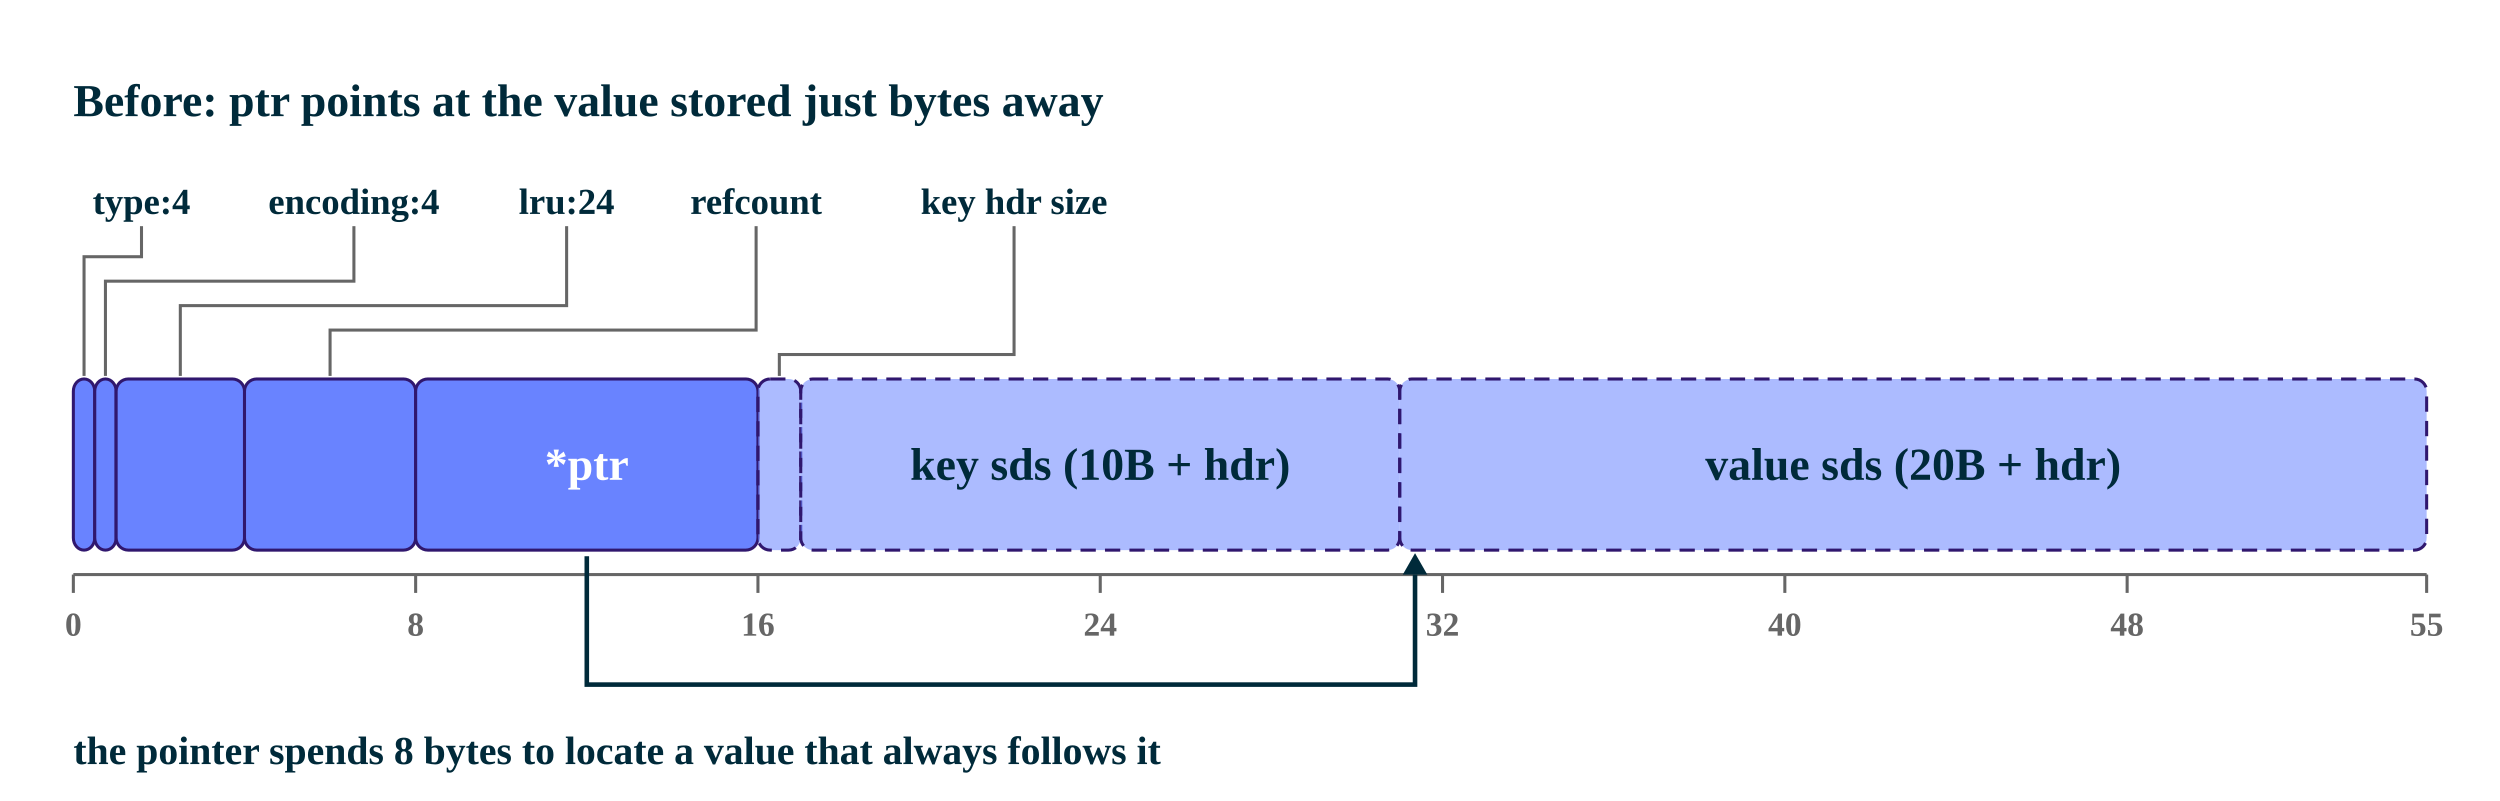
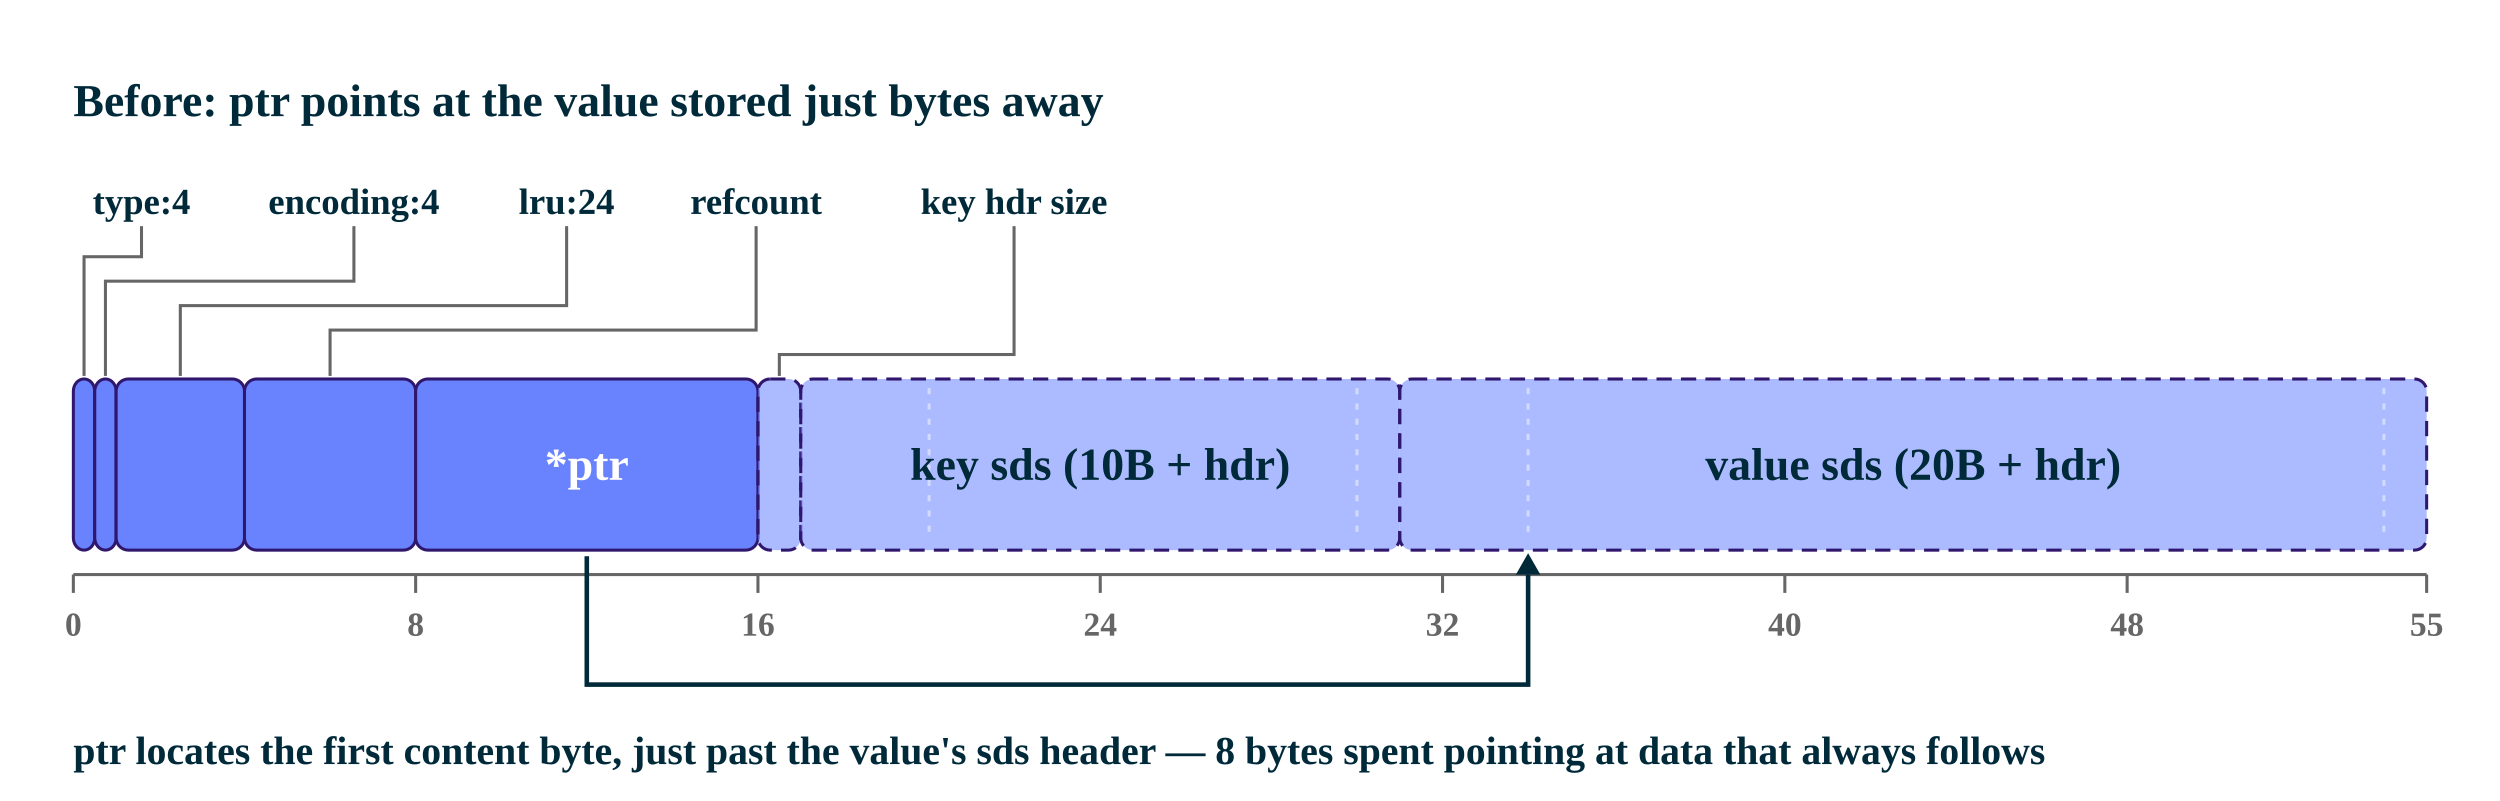
<svg xmlns="http://www.w3.org/2000/svg" viewBox="0 0 818 262" width="818" height="262">
  <style>
  .fd-background      { fill: var(--fd-background, #ffffff); }
  .fd-title   { fill: var(--fd-text, #002a3a); }
  .fd-field-box   { fill: var(--fd-field-fill, #6983ff); stroke: var(--fd-field-border, #30176e); stroke-width: 1; }
  .fd-padding-box     { fill: url(#fd-hatch); stroke: var(--fd-padding-stroke, #b9c2cc); stroke-width: 1; }
  .fd-flexible-array    { fill: none; stroke: var(--fd-muted, #666666); stroke-width: 1; stroke-dasharray: 4 3; }
  .fd-extra-box   { fill: var(--fd-field-fill, #6983ff); fill-opacity: 0.55; stroke: var(--fd-field-border, #30176e); stroke-width: 1; stroke-dasharray: 5 3; }
  .fd-allocation-plus    { fill: var(--fd-muted, #666666); }
  .fd-field-label   { fill: var(--fd-field-text, #ffffff); }
  .fd-padding-label  { fill: var(--fd-muted, #666666); }
  .fd-callout-label { fill: var(--fd-text, #002a3a); }
  .fd-leader-line  { stroke: var(--fd-muted, #666666); stroke-width: 1; fill: none; }
  .fd-ruler-line   { stroke: var(--fd-muted, #666666); stroke-width: 1; }
  .fd-cache-line   { stroke: var(--fd-text, #002a3a); stroke-width: 3; stroke-dasharray: 7 4; opacity: 0.8; }
  .fd-cache-line-label    { fill: var(--fd-text, #002a3a); }
  .fd-pointer-arrow  { stroke: var(--fd-text, #002a3a); stroke-width: 1.5; fill: none; }
  .fd-pointer-head   { fill: var(--fd-text, #002a3a); }
  .fd-ruler-label    { fill: var(--fd-muted, #666666); }
  .fd-note  { fill: var(--fd-highlight, #1e8e3e); }
  .fd-note-plain { fill: var(--fd-text, #002a3a); }
  text        { font-family: var(--fd-font, 'Fira Mono', Consolas, Menlo, Monaco, 'Courier New', monospace); }
  .fd-hatch-background { fill: var(--fd-padding-fill, #f5f7f7); }
  .fd-hatch-lines { stroke: var(--fd-padding-stroke, #b9c2cc); stroke-width: 1.5; }
  .fd-subdivision-line  { stroke: var(--fd-field-text, #ffffff); stroke-width: 1; stroke-dasharray: 2 3; opacity: 0.45; }
</style>
  <rect class="fd-background" width="100%" height="100%" rx="8" />
  <defs>
    <pattern id="fd-hatch" width="6" height="6" patternTransform="rotate(45)" patternUnits="userSpaceOnUse">
      <rect class="fd-hatch-background" width="6" height="6" />
      <line class="fd-hatch-lines" x1="0" y1="0" x2="0" y2="6" />
    </pattern>
  </defs>
  <text class="fd-title" x="24.0" y="38.0" font-size="15" font-weight="700" text-anchor="start">Before: ptr points at the value stored just bytes away</text>
  <rect class="fd-field-box" x="24.0" y="124.0" width="7.0" height="56" rx="4" />
  <rect class="fd-field-box" x="31.0" y="124.0" width="7.0" height="56" rx="4" />
  <rect class="fd-field-box" x="38.0" y="124.0" width="42.0" height="56" rx="4" />
  <rect class="fd-field-box" x="80.0" y="124.0" width="56.0" height="56" rx="4" />
  <rect class="fd-field-box" x="136.0" y="124.0" width="112.0" height="56" rx="4" />
  <rect class="fd-extra-box" x="248.0" y="124.0" width="14.0" height="56" rx="4" />
  <rect class="fd-extra-box" x="262.0" y="124.0" width="196.0" height="56" rx="4" />
+   <line class="fd-subdivision-line" x1="304.0" y1="127.0" x2="304.0" y2="177.0" />
+   <line class="fd-subdivision-line" x1="444.0" y1="127.0" x2="444.0" y2="177.0" />
  <rect class="fd-extra-box" x="458.0" y="124.0" width="336.0" height="56" rx="4" />
+   <line class="fd-subdivision-line" x1="500.0" y1="127.0" x2="500.0" y2="177.0" />
+   <line class="fd-subdivision-line" x1="780.0" y1="127.0" x2="780.0" y2="177.0" />
  <text class="fd-field-label" x="192.0" y="157.0" font-size="15" font-weight="700" text-anchor="middle">*ptr</text>
  <text class="fd-callout-label" x="360.0" y="157.0" font-size="15" font-weight="700" text-anchor="middle">key sds (10B + hdr)</text>
  <text class="fd-callout-label" x="626.0" y="157.0" font-size="15" font-weight="700" text-anchor="middle">value sds (20B + hdr)</text>
  <text class="fd-callout-label" x="46.3" y="70.0" font-size="12" font-weight="600" text-anchor="middle">type:4</text>
  <path class="fd-leader-line" d="M 46.3 74.0 V 84.0 H 27.5 V 123.0" />
  <text class="fd-callout-label" x="115.8" y="70.0" font-size="12" font-weight="600" text-anchor="middle">encoding:4</text>
  <path class="fd-leader-line" d="M 115.8 74.0 V 92.0 H 34.5 V 123.0" />
  <text class="fd-callout-label" x="185.4" y="70.0" font-size="12" font-weight="600" text-anchor="middle">lru:24</text>
  <path class="fd-leader-line" d="M 185.4 74.0 V 100.0 H 59.0 V 123.0" />
  <text class="fd-callout-label" x="247.4" y="70.0" font-size="12" font-weight="600" text-anchor="middle">refcount</text>
  <path class="fd-leader-line" d="M 247.4 74.0 V 108.0 H 108.0 V 123.0" />
  <text class="fd-callout-label" x="331.8" y="70.0" font-size="12" font-weight="600" text-anchor="middle">key hdr size</text>
  <path class="fd-leader-line" d="M 331.8 74.0 V 116.0 H 255.0 V 123.0" />
  <line class="fd-ruler-line" x1="24.0" y1="188" x2="794.0" y2="188" />
  <line class="fd-ruler-line" x1="24.0" y1="188" x2="24.0" y2="194" />
  <text class="fd-ruler-label" x="24.0" y="208.0" font-size="11" font-weight="600" text-anchor="middle">0</text>
  <line class="fd-ruler-line" x1="136.0" y1="188" x2="136.0" y2="194" />
  <text class="fd-ruler-label" x="136.0" y="208.0" font-size="11" font-weight="600" text-anchor="middle">8</text>
  <line class="fd-ruler-line" x1="248.0" y1="188" x2="248.0" y2="194" />
  <text class="fd-ruler-label" x="248.0" y="208.0" font-size="11" font-weight="600" text-anchor="middle">16</text>
  <line class="fd-ruler-line" x1="360.0" y1="188" x2="360.0" y2="194" />
  <text class="fd-ruler-label" x="360.0" y="208.0" font-size="11" font-weight="600" text-anchor="middle">24</text>
  <line class="fd-ruler-line" x1="472.0" y1="188" x2="472.0" y2="194" />
  <text class="fd-ruler-label" x="472.0" y="208.0" font-size="11" font-weight="600" text-anchor="middle">32</text>
  <line class="fd-ruler-line" x1="584.0" y1="188" x2="584.0" y2="194" />
  <text class="fd-ruler-label" x="584.0" y="208.0" font-size="11" font-weight="600" text-anchor="middle">40</text>
  <line class="fd-ruler-line" x1="696.0" y1="188" x2="696.0" y2="194" />
  <text class="fd-ruler-label" x="696.0" y="208.0" font-size="11" font-weight="600" text-anchor="middle">48</text>
  <line class="fd-ruler-line" x1="794.0" y1="188" x2="794.0" y2="194" />
  <text class="fd-ruler-label" x="794.0" y="208.0" font-size="11" font-weight="600" text-anchor="middle">55</text>
-   <path class="fd-pointer-arrow" d="M 192.0 182.0 V 224.0 H 463.0 V 188.0" />
-   <polygon class="fd-pointer-head" points="459.0,188.0 467.0,188.0 463.0,181.0" />
-   <text class="fd-note-plain" x="24.0" y="250.0" font-size="13" font-weight="600" text-anchor="start">the pointer spends 8 bytes to locate a value that always follows it</text>
+   <path class="fd-pointer-arrow" d="M 192.0 182.0 V 224.0 H 500.0 V 188.0" />
+   <polygon class="fd-pointer-head" points="496.0,188.0 504.0,188.0 500.0,181.0" />
+   <text class="fd-note-plain" x="24.0" y="250.0" font-size="13" font-weight="600" text-anchor="start">ptr locates the first content byte, just past the value's sds header — 8 bytes spent pointing at data that always follows</text>
</svg>
